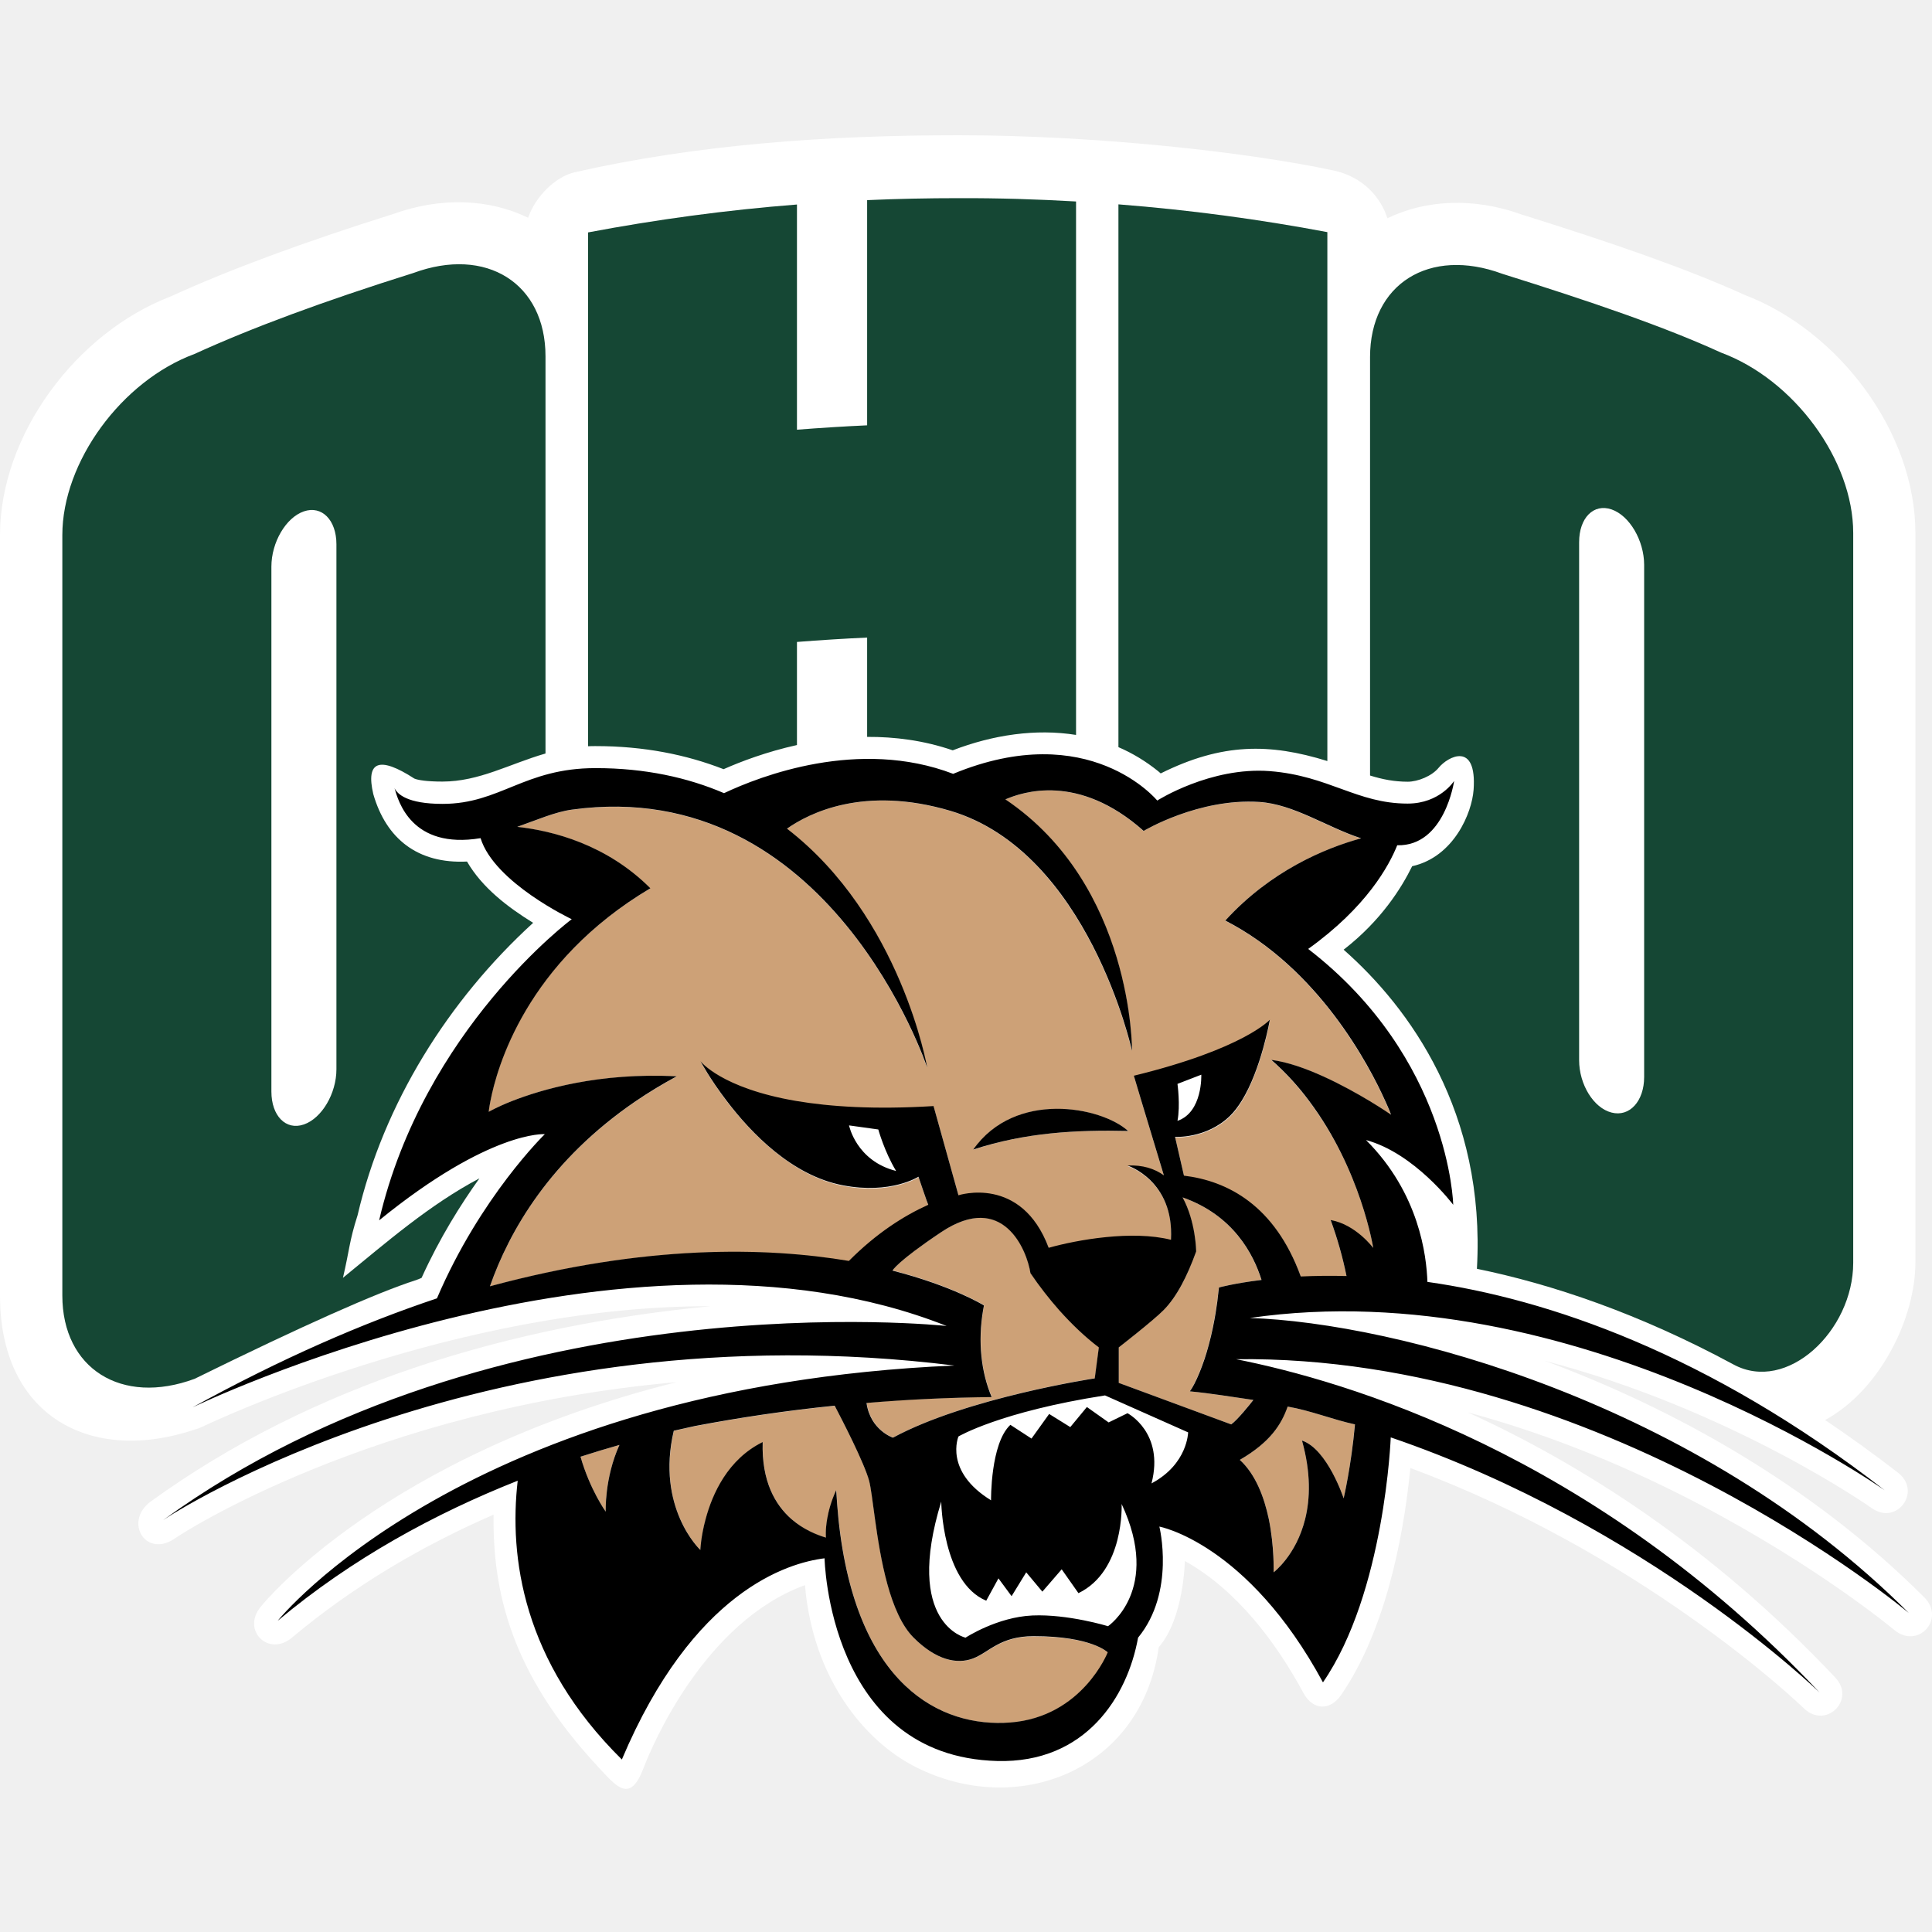
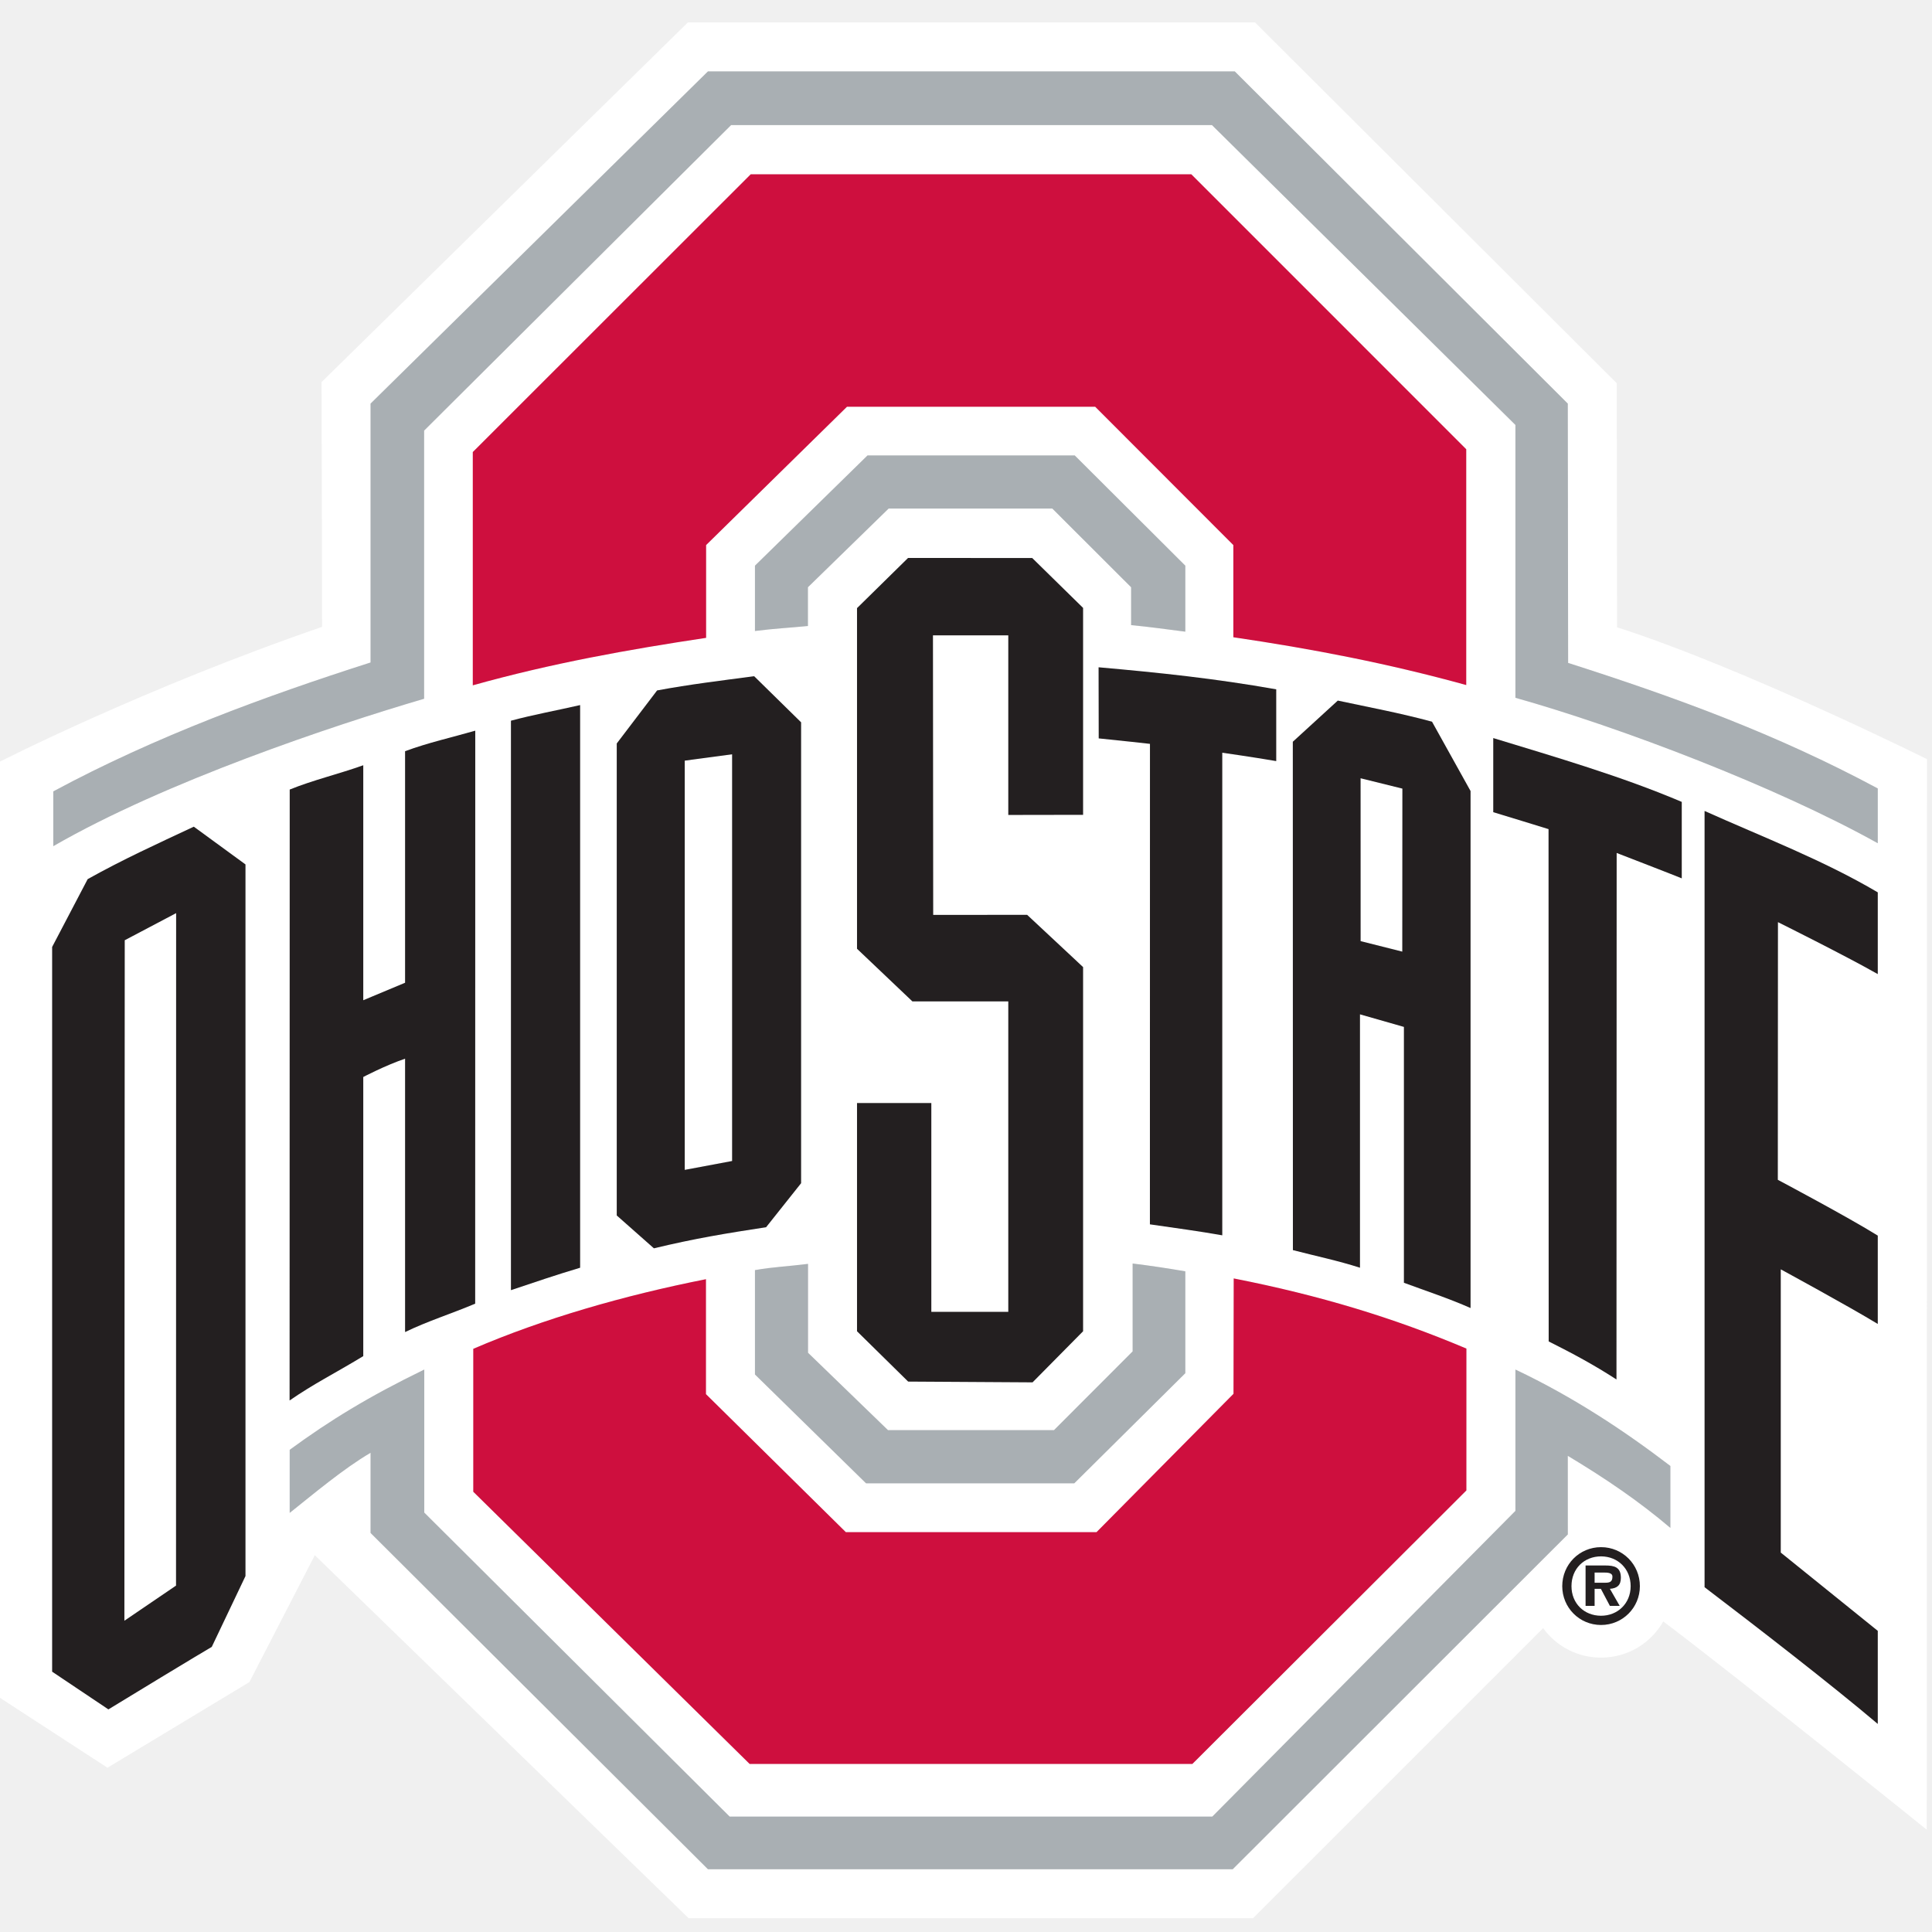
- <svg xmlns="http://www.w3.org/2000/svg" width="200" height="200" viewBox="0 0 200 200" fill="none">
-   <g clip-path="url(#clip0_0_21557)">
-     <path d="M199.203 165.359C187.484 153.641 173.125 145.766 159.891 140.859C179.328 145.953 193.766 156.109 193.766 156.125C196.359 157.953 198.984 154.406 196.484 152.453C193.938 150.484 191.422 148.672 188.937 147C194.687 143.859 198.281 136.391 198.281 130.703V55.188C198.281 44.75 190.359 34.25 180.609 30.531C174.594 27.797 166.922 25.156 157.563 22.219C152.594 20.422 147.625 20.656 143.625 22.594C142.906 20.344 141.031 18.297 138.078 17.656C128.719 15.656 112.922 14 99.25 14C85.516 14 72.125 14.969 59.516 17.828C57.453 18.297 55.406 20.391 54.672 22.547C50.688 20.594 45.688 20.359 40.703 22.156C31.359 25.094 23.672 27.938 17.672 30.688C7.906 34.422 0 45 0 55.406V134.125C0 146.625 9.422 151.641 20.266 147.953C20.469 147.906 20.688 147.828 20.938 147.703C21.766 147.297 47.297 135.156 73.578 135.219C53.094 137.172 32.422 143.219 15.516 155.5C12.797 157.625 15.156 161.422 18.234 159.172C18.578 158.906 38.531 145.859 70.047 143.078C39.656 150.687 27.203 166.047 26.969 166.359C25 168.797 27.812 171.547 30.219 169.531C36.719 164.078 43.875 159.938 51.094 156.797C51 164.719 52.859 173.172 61.891 182.875C63.859 185 65.219 186.719 66.625 183.016C67.484 180.75 72.906 167.891 83.328 164.094C84.156 173.766 89.484 180.203 94.703 182.875C105.266 188.281 118.141 183.344 119.953 170.516C122.563 167.531 122.656 161.594 122.656 161.594C128.031 164.594 132.094 170 134.937 175.266C135.906 177.047 137.672 177.141 138.828 175.469C143.25 169.047 145.234 159.734 146 151.969C157.813 156.359 167.719 162.297 174.813 167.297C182.406 172.625 186.734 176.844 186.734 176.844C189.016 179.062 192.156 175.953 189.984 173.656C177.094 159.984 163.516 151.484 151.938 146.203C160.922 148.625 169.078 152.141 175.875 155.703C188.297 162.203 196.094 168.734 196.094 168.734C198.547 170.766 201.438 167.609 199.203 165.359ZM141.812 36.969C141.812 29.406 147.938 25.547 155.5 28.344C164.719 31.234 172.266 33.812 178.141 36.5C185.703 39.297 191.828 47.625 191.828 55.188V130.719C191.828 137.766 184.969 144.25 179.438 141.25C169.641 135.953 160.641 132.937 152.891 131.344C153.813 115.125 145.891 104.297 139.094 98.312C143 95.281 145.094 91.891 146.187 89.672C150.516 88.703 152.375 84.141 152.547 81.766C152.906 76.703 149.891 78.297 148.922 79.484C148.234 80.328 146.781 80.922 145.734 80.922C144.313 80.922 143.094 80.672 141.828 80.281V36.969H141.812ZM115.781 21.156C123.156 21.734 130.375 22.703 137.406 24.031V78.781C131.422 76.922 126.5 76.906 120.156 80.062L119.906 79.844C118.609 78.797 117.234 77.969 115.781 77.344V21.156ZM60.875 24.062C67.906 22.734 75.125 21.75 82.5 21.172V44.484C84.906 44.297 87.328 44.141 89.766 44.031V20.719C92.906 20.578 96.062 20.516 99.25 20.516C103.344 20.516 107.391 20.641 111.391 20.859V76.078C107.203 75.406 102.766 76.078 98.625 77.672C95.625 76.641 92.609 76.266 89.766 76.281V66C87.328 66.109 84.906 66.266 82.5 66.453V77.125C79.328 77.828 76.672 78.844 74.906 79.625C71.062 78.125 66.672 77.234 61.656 77.234C61.391 77.234 61.141 77.234 60.875 77.25V24.062ZM6.469 134.125V55.406C6.469 47.844 12.594 39.453 20.156 36.656C26.031 33.969 33.578 31.172 42.797 28.281C50.344 25.484 56.484 29.344 56.484 36.906V78.031C52.75 79.109 49.625 80.938 45.812 80.938C44.156 80.938 43.266 80.781 42.906 80.625C39.281 78.266 37.859 78.797 38.656 82.234C39.984 86.844 43.219 89.469 48.359 89.219C49.922 91.922 52.609 93.938 55.203 95.562C46.469 103.531 39.75 114.219 37.031 125.828C36.141 128.563 36.219 129.297 35.516 132.328C40.031 128.656 44.484 124.766 49.641 122.031C47.719 124.719 45.531 128.203 43.656 132.328C43.469 132.406 43.266 132.484 43.078 132.562C38.969 133.844 31.344 137.25 20.156 142.75C12.594 145.547 6.469 141.687 6.469 134.125ZM127.953 140.703C139.141 142.906 164.891 150.328 188.344 175.203C188.344 175.203 170.578 157.906 143.953 148.797C143.953 148.797 143.344 164.859 136.938 174.156C129.125 159.719 120 158.031 120 158.031C120 158.031 121.688 164.781 117.797 169.531C116.703 175.609 112.391 182.531 103.203 182.297C85.734 181.828 85.344 161.312 85.344 161.312C81.562 161.766 71.734 164.672 64.359 182.141C54.078 172 52.672 161.141 53.578 153.281C45.047 156.641 36.453 161.313 28.734 167.781C28.734 167.781 48.156 143.547 98.766 141.344C51.047 135.422 18.344 156.297 16.875 157.328C16.859 157.344 16.844 157.344 16.844 157.359C16.859 157.359 16.859 157.344 16.875 157.328C51.5 132.203 97.969 137.25 97.969 137.25C64.547 124 19.906 145.672 19.906 145.672C29.109 140.609 37.547 136.953 45.203 134.391C49.703 123.859 56.375 117.391 56.375 117.391C56.375 117.391 50.719 116.984 39.219 126.312C43.844 106.531 59.156 95.141 59.156 95.141C59.156 95.141 51.141 91.359 49.719 86.75C42.531 87.938 41.188 82.859 40.812 81.578C41.094 82.172 42.109 83.203 45.781 83.203C51.766 83.203 54.203 79.5 61.625 79.5C66.766 79.5 71.172 80.484 74.922 82.094C78.656 80.328 88.875 76.359 98.641 80.094C112.734 74.266 119.766 82.859 119.766 82.859C119.766 82.859 125.281 79.344 131.422 79.812C137.562 80.281 140.438 83.172 145.688 83.172C149.031 83.172 150.5 80.828 150.5 80.828C150.5 80.828 149.531 87.609 144.609 87.484C143.766 89.609 141.453 93.875 135.391 98.219C150.078 109.547 150.406 124.703 150.406 124.703C150.406 124.703 146.406 119.359 141.375 118C146.891 123.516 147.641 130.031 147.734 132.687C160.094 134.422 176.797 140.062 195.063 154.25C195.063 154.25 162.922 131.547 129.344 136.422C144.328 136.891 175.703 145.094 197.563 166.953C197.594 166.984 165.797 140.234 127.953 140.703Z" fill="white" />
-     <path d="M166.828 115.187C168.687 115.672 170.203 114.015 170.203 111.5V58.453C170.203 55.937 168.703 53.375 166.828 52.734C164.969 52.094 163.469 53.609 163.469 56.125V109.75C163.469 112.281 164.969 114.703 166.828 115.187Z" fill="white" />
-     <path d="M31.453 116.422C33.312 115.781 34.828 113.219 34.828 110.703V56.343C34.828 53.828 33.312 52.297 31.453 52.937C29.594 53.578 28.094 56.14 28.094 58.656V113C28.094 115.547 29.594 117.062 31.453 116.422Z" fill="white" />
-     <path fill-rule="evenodd" clip-rule="evenodd" d="M121.891 112.203L124.359 111.25C124.359 111.25 124.516 115.141 121.891 116.031C122.203 114.422 121.891 112.203 121.891 112.203ZM90.922 116.922L87.891 116.5C87.891 116.5 88.625 120.172 92.766 121.219C91.562 119.234 90.922 116.922 90.922 116.922ZM122.984 148.25L114.375 144.422C103.531 146.094 99.203 148.672 99.203 148.672C99.203 148.672 97.656 152.266 102.578 155.281C102.578 155.281 102.5 149.422 104.578 147.469L106.766 148.891L108.594 146.344L110.781 147.703L112.5 145.625L114.75 147.219L116.703 146.266C116.703 146.266 120.547 148.281 119.187 153.531C122.984 151.547 122.984 148.25 122.984 148.25ZM111.656 164.922C116.437 162.609 116.125 155.687 116.125 155.687C120.266 164.547 114.703 168.344 114.703 168.344C114.703 168.344 110.562 167.078 106.891 167.234C103.219 167.391 99.953 169.531 99.953 169.531C99.953 169.531 93.547 168.094 97.438 155.437C97.438 155.437 97.531 163.797 102.094 165.703L103.359 163.391L104.719 165.234L106.234 162.766L107.906 164.766L109.906 162.453L111.656 164.922Z" fill="white" />
-     <path d="M100.734 171.703C99.062 172.328 96.906 171.859 94.594 169.547C92.109 167.063 91.156 161.313 90.594 157.266C90.344 155.469 90.172 154 89.984 153.297C89.453 151.375 87.172 146.969 86.422 145.531C81.469 146.031 76.625 146.75 71.938 147.641C71.219 147.797 70.5 147.953 69.766 148.125C68.828 152.109 69.5 155.188 70.422 157.266C71.344 159.375 72.516 160.469 72.516 160.469C72.516 160.469 72.562 159.094 73.062 157.266C73.766 154.641 75.359 151.094 78.969 149.297C78.828 153.344 80.266 155.797 81.938 157.266C83.188 158.375 84.562 158.922 85.516 159.188C85.516 159.188 85.438 158.438 85.641 157.266C85.781 156.438 86.047 155.422 86.578 154.281C86.641 155.312 86.703 156.313 86.812 157.266C88.625 174.625 97.469 178.859 104.594 178.328C112.078 177.75 114.719 171.078 114.719 171.078C114.719 171.078 113.047 169.406 107.063 169.406C103.531 169.391 102.422 171.063 100.734 171.703Z" fill="#CDA177" />
-     <path d="M92.453 148.813C100.109 144.672 113.344 142.672 113.344 142.672L113.766 139.469C112.344 138.391 110.953 137.094 109.656 135.609C108.609 134.422 107.609 133.141 106.687 131.781C106.328 129.422 103.891 123.25 97.453 127.531C92.844 130.594 92.406 131.516 92.406 131.516C98.672 133.109 101.875 135.125 101.875 135.125C101.844 135.297 101.813 135.453 101.781 135.625C101.234 138.875 101.578 142.016 102.672 144.609C98.281 144.656 93.969 144.859 89.719 145.203C90.109 148.047 92.453 148.813 92.453 148.813Z" fill="#CDA177" />
-     <path d="M60.094 150.797C61.062 154.219 62.703 156.484 62.703 156.484C62.703 156.484 62.562 153.031 64.125 149.578C62.797 149.953 61.453 150.359 60.094 150.797Z" fill="#CDA177" />
-     <path d="M128.344 151.125C130 152.641 130.875 155.031 131.344 157.25C131.953 160.156 131.844 162.766 131.844 162.766C131.844 162.766 134.172 161.031 135.109 157.25C135.625 155.172 135.719 152.484 134.781 149.125C137.406 150.016 139.094 155.109 139.094 155.109C139.094 155.109 139.875 151.797 140.25 147.453C137.937 146.953 135.672 146.016 133.281 145.609C132.656 147.453 131.5 149.297 128.344 151.125Z" fill="#CDA177" />
-     <path d="M126.063 134.188L126.172 133.281C126.172 133.281 127.734 132.844 130.578 132.5C129.734 129.797 127.641 125.797 122.406 123.953C123.781 126.484 123.813 129.547 123.813 129.547C122.891 132.156 121.797 134.266 120.438 135.625C119.375 136.688 115.797 139.484 115.797 139.484V143.156L127.438 147.453C128.062 147.016 129.375 145.391 129.734 144.922C127.5 144.609 125.438 144.25 123.156 144.031C123.703 143.328 124.563 141.266 125.125 139.188C125.75 136.828 126.047 134.438 126.063 134.188Z" fill="#CDA177" />
-     <path d="M131.594 109.735C134.937 110.141 139.219 112.453 141.781 114C143.125 114.813 143.984 115.406 143.984 115.406C143.984 115.406 143.797 114.891 143.391 114C141.719 110.313 136.484 100.266 126.828 95.313C131.516 90.156 137.125 87.828 140.891 86.797C137.359 85.672 133.938 83.266 130.344 83.031C124.047 82.625 118.375 86.031 118.375 86.031C111.609 80 105.812 82 104.062 82.766C117.297 91.672 117.172 108.797 117.172 108.797C117.172 108.797 112.641 88.203 98.375 83.953C89.422 81.297 83.734 84.188 81.453 85.797C93.281 94.922 95.969 110.531 95.969 110.531C95.969 110.531 85.906 80.156 59.188 83.828C57.453 84.063 55.578 84.891 53.531 85.61C57.219 86.016 62.781 87.422 67.312 91.969C54.422 99.61 51.391 110.578 50.75 114.016C50.609 114.719 50.578 115.11 50.578 115.11C50.578 115.11 51.406 114.625 52.938 114.016C56.047 112.781 62.047 111.016 70.047 111.438C68.516 112.266 67.109 113.141 65.797 114.016C56.938 120.063 52.719 127.438 50.719 133.172C66.875 128.828 79.328 129.11 87.891 130.594C90.75 127.719 93.578 125.922 96.109 124.781C96.078 124.781 95.094 121.875 95.094 121.875C95.094 121.875 92.234 123.719 87.281 122.766C82.062 121.766 77.828 117.391 75.25 114.031C73.5 111.75 72.531 109.922 72.531 109.922C72.531 109.922 74.672 112.688 82.422 114.031C85.922 114.625 90.562 114.938 96.656 114.563L99.234 123.797C99.234 123.797 105.734 121.672 108.578 129.235C111.5 128.406 117.219 127.391 121.234 128.406C121.594 122.25 116.734 120.719 116.734 120.719C118.328 120.641 119.562 121.047 120.5 121.735C120.125 120.5 118.969 116.656 118.172 114.031C117.719 112.531 117.391 111.422 117.391 111.422C128.781 108.641 131.469 105.625 131.469 105.625C131.469 105.625 130.562 110.766 128.547 114.031C128.172 114.625 127.781 115.172 127.328 115.594C124.906 117.938 121.656 117.75 121.656 117.75L122.578 121.766C127.109 122.328 131.984 124.828 134.672 132.203C136.094 132.141 137.672 132.11 139.406 132.156C139 130.219 138.469 128.281 137.766 126.36C140.391 126.828 142.172 129.25 142.172 129.25C142.172 129.25 140.922 121.172 135.547 114.047C134.406 112.5 133.109 111.063 131.594 109.735ZM100.766 119.016C105.094 112.844 114.016 114.578 116.797 117.094C111.375 116.953 106.156 117.235 100.766 119.016Z" fill="#CDA177" />
-     <path d="M127.953 140.703C165.797 140.234 197.594 166.969 197.594 166.969C175.734 145.109 144.359 136.922 129.375 136.438C162.969 131.547 195.094 154.266 195.094 154.266C176.828 140.078 160.125 134.453 147.766 132.703C147.672 130.031 146.938 123.531 141.406 118.016C146.438 119.375 150.437 124.719 150.437 124.719C150.437 124.719 150.109 109.563 135.422 98.234C141.484 93.891 143.797 89.609 144.641 87.5C149.563 87.625 150.531 80.844 150.531 80.844C150.531 80.844 149.062 83.188 145.719 83.188C140.469 83.188 137.578 80.312 131.453 79.828C125.312 79.359 119.797 82.875 119.797 82.875C119.797 82.875 112.766 74.281 98.672 80.109C88.891 76.375 78.688 80.344 74.953 82.109C71.203 80.5 66.797 79.516 61.656 79.516C54.25 79.516 51.797 83.219 45.812 83.219C42.141 83.219 41.125 82.188 40.844 81.594C41.219 82.875 42.562 87.953 49.75 86.766C51.172 91.375 59.188 95.156 59.188 95.156C59.188 95.156 43.859 106.547 39.25 126.328C50.734 116.984 56.406 117.406 56.406 117.406C56.406 117.406 49.734 123.875 45.234 134.406C37.562 136.969 29.141 140.625 19.938 145.688C19.938 145.688 64.578 124.016 98 137.266C98 137.266 51.484 132.219 16.875 157.375C17.641 156.797 50.547 135.375 98.797 141.359C48.172 143.547 28.75 167.781 28.75 167.781C36.469 161.313 45.078 156.656 53.594 153.281C52.688 161.141 54.094 172 64.375 182.141C71.75 164.688 81.562 161.781 85.359 161.313C85.359 161.313 85.75 181.828 103.219 182.297C112.406 182.547 116.719 175.609 117.812 169.531C121.703 164.797 120.016 158.031 120.016 158.031C120.016 158.031 129.141 159.719 136.953 174.156C143.359 164.859 143.969 148.797 143.969 148.797C170.594 157.906 188.359 175.203 188.359 175.203C164.891 150.328 139.141 142.922 127.953 140.703ZM62.703 156.484C62.703 156.484 61.078 154.234 60.094 150.797C61.453 150.359 62.797 149.953 64.125 149.578C62.562 153.031 62.703 156.484 62.703 156.484ZM50.719 133.156C52.719 127.438 56.938 120.047 65.797 114C67.109 113.109 68.516 112.25 70.047 111.422C62.047 111 56.047 112.781 52.953 114C51.422 114.609 50.594 115.094 50.594 115.094C50.594 115.094 50.625 114.703 50.766 114C51.422 110.563 54.453 99.594 67.328 91.953C62.781 87.406 57.219 86 53.547 85.594C55.594 84.875 57.469 84.047 59.203 83.812C85.906 80.141 95.984 110.516 95.984 110.516C95.984 110.516 93.297 94.906 81.469 85.781C83.734 84.188 89.422 81.281 98.391 83.938C112.672 88.188 117.188 108.781 117.188 108.781C117.188 108.781 117.312 91.656 104.078 82.75C105.828 82 111.609 79.984 118.391 86.016C118.391 86.016 124.062 82.609 130.359 83.016C133.953 83.25 137.375 85.641 140.906 86.781C137.141 87.812 131.531 90.156 126.844 95.297C136.5 100.25 141.75 110.297 143.406 113.984C143.812 114.859 144 115.391 144 115.391C144 115.391 143.141 114.797 141.797 113.984C139.25 112.453 134.953 110.141 131.609 109.719C133.109 111.031 134.422 112.484 135.531 113.984C140.891 121.109 142.156 129.188 142.156 129.188C142.156 129.188 140.375 126.766 137.75 126.297C138.453 128.219 139 130.172 139.391 132.094C137.656 132.047 136.078 132.078 134.656 132.141C131.969 124.766 127.078 122.25 122.563 121.703L121.641 117.688C121.641 117.688 124.875 117.891 127.312 115.531C127.766 115.094 128.156 114.563 128.531 113.969C130.562 110.703 131.453 105.563 131.453 105.563C131.453 105.563 128.766 108.578 117.375 111.359C117.375 111.359 117.703 112.469 118.156 113.969C118.953 116.594 120.109 120.453 120.484 121.672C119.531 120.984 118.297 120.578 116.719 120.656C116.719 120.656 121.562 122.188 121.219 128.344C117.203 127.328 111.5 128.344 108.562 129.172C105.719 121.609 99.219 123.734 99.219 123.734L96.641 114.5C90.547 114.875 85.906 114.563 82.406 113.969C74.641 112.641 72.516 109.859 72.516 109.859C72.516 109.859 73.484 111.688 75.234 113.969C77.797 117.344 82.031 121.719 87.266 122.703C92.219 123.656 95.078 121.813 95.078 121.813C95.078 121.813 96.062 124.719 96.094 124.719C93.562 125.859 90.734 127.656 87.875 130.531C79.312 129.094 66.859 128.797 50.719 133.156ZM121.891 112.203L124.359 111.25C124.359 111.25 124.516 115.141 121.891 116.031C122.203 114.422 121.891 112.203 121.891 112.203ZM92.766 121.219C88.625 120.172 87.891 116.5 87.891 116.5L90.922 116.922C90.922 116.922 91.562 119.234 92.766 121.219ZM102.656 144.625C101.562 142.031 101.219 138.891 101.766 135.641C101.797 135.469 101.828 135.313 101.859 135.141C101.859 135.141 98.672 133.141 92.391 131.531C92.391 131.531 92.828 130.625 97.438 127.547C103.859 123.266 106.313 129.438 106.672 131.797C107.594 133.156 108.594 134.438 109.641 135.625C110.953 137.094 112.328 138.406 113.75 139.484L113.328 142.688C113.328 142.688 100.094 144.688 92.438 148.828C92.438 148.828 90.094 148.047 89.703 145.234C93.953 144.875 98.266 144.672 102.656 144.625ZM104.578 178.313C97.469 178.859 88.609 174.609 86.797 157.25C86.703 156.297 86.625 155.297 86.562 154.266C86.031 155.406 85.766 156.438 85.625 157.25C85.422 158.438 85.5 159.172 85.5 159.172C84.562 158.891 83.172 158.344 81.922 157.25C80.25 155.781 78.828 153.344 78.953 149.281C75.344 151.063 73.75 154.625 73.047 157.25C72.547 159.078 72.5 160.453 72.5 160.453C72.5 160.453 71.328 159.359 70.406 157.25C69.5 155.172 68.812 152.094 69.75 148.109C70.484 147.938 71.203 147.781 71.922 147.625C76.609 146.734 81.453 146.016 86.406 145.516C87.156 146.953 89.438 151.359 89.969 153.281C90.156 153.984 90.328 155.453 90.578 157.25C91.141 161.313 92.094 167.047 94.578 169.531C96.891 171.844 99.047 172.313 100.719 171.688C102.406 171.047 103.5 169.375 107.016 169.375C113 169.375 114.672 171.047 114.672 171.047C114.672 171.047 112.062 177.734 104.578 178.313ZM114.703 168.344C114.703 168.344 110.562 167.078 106.891 167.234C103.219 167.391 99.953 169.531 99.953 169.531C99.953 169.531 93.547 168.094 97.438 155.438C97.438 155.438 97.531 163.797 102.094 165.703L103.359 163.391L104.719 165.234L106.234 162.766L107.906 164.766L109.906 162.453L111.641 164.922C116.422 162.609 116.109 155.688 116.109 155.688C120.266 164.563 114.703 168.344 114.703 168.344ZM119.203 153.563C120.563 148.297 116.719 146.297 116.719 146.297L114.766 147.25L112.516 145.656L110.797 147.734L108.609 146.375L106.781 148.922L104.594 147.5C102.516 149.438 102.594 155.313 102.594 155.313C97.688 152.297 99.219 148.703 99.219 148.703C99.219 148.703 103.531 146.141 114.391 144.453L123 148.281C122.984 148.25 122.984 151.547 119.203 153.563ZM127.453 147.453L115.813 143.156V139.484C115.813 139.484 119.391 136.703 120.453 135.625C121.797 134.266 122.891 132.156 123.828 129.547C123.828 129.547 123.797 126.469 122.422 123.953C127.656 125.797 129.75 129.797 130.594 132.5C127.75 132.844 126.187 133.281 126.187 133.281L126.078 134.188C126.063 134.438 125.781 136.828 125.141 139.188C124.594 141.281 123.719 143.328 123.172 144.031C125.469 144.25 127.531 144.609 129.75 144.922C129.391 145.391 128.078 147.016 127.453 147.453ZM139.094 155.109C139.094 155.109 137.422 150.016 134.781 149.125C135.719 152.484 135.625 155.172 135.109 157.25C134.172 161.031 131.844 162.766 131.844 162.766C131.844 162.766 131.937 160.156 131.344 157.25C130.875 155.031 130 152.641 128.344 151.125C131.5 149.297 132.656 147.453 133.297 145.609C135.672 146.016 137.953 146.953 140.266 147.453C139.875 151.797 139.094 155.109 139.094 155.109Z" fill="black" />
-     <path d="M116.781 117.078C114.016 114.562 105.094 112.828 100.75 119C106.156 117.234 111.375 116.953 116.781 117.078Z" fill="black" />
-     <path fill-rule="evenodd" clip-rule="evenodd" d="M37.016 125.797C39.719 114.203 46.438 103.515 55.188 95.531C52.578 93.922 49.906 91.891 48.344 89.187C43.219 89.437 39.969 86.812 38.641 82.203C37.844 78.781 39.266 78.25 42.891 80.594C43.25 80.75 44.156 80.906 45.797 80.906C49.609 80.906 52.734 79.078 56.469 78V36.891C56.469 29.328 50.344 25.469 42.781 28.265C33.562 31.156 26.016 33.953 20.141 36.641C12.578 39.437 6.453 47.828 6.453 55.391V134.109C6.453 141.672 12.578 145.531 20.141 142.734C31.328 137.234 38.969 133.828 43.062 132.515C43.266 132.437 43.453 132.375 43.641 132.281C45.516 128.14 47.703 124.672 49.625 121.984C44.453 124.719 40 128.609 35.5 132.281C36.203 129.265 36.141 128.547 37.016 125.797ZM31.453 52.937C29.594 53.578 28.094 56.141 28.094 58.656V113C28.094 115.515 29.594 117.047 31.453 116.406C33.312 115.765 34.828 113.203 34.828 110.687V56.344C34.828 53.828 33.312 52.297 31.453 52.937ZM111.391 20.859V76.078C107.203 75.406 102.766 76.078 98.625 77.672C95.625 76.641 92.609 76.266 89.766 76.281V66C87.328 66.109 84.906 66.266 82.5 66.453V77.125C79.328 77.828 76.672 78.844 74.906 79.625C71.062 78.125 66.672 77.234 61.656 77.234C61.391 77.234 61.141 77.234 60.875 77.25V24.062C67.906 22.734 75.125 21.75 82.5 21.172V44.484C84.906 44.297 87.328 44.141 89.766 44.031V20.719C92.906 20.578 96.062 20.515 99.25 20.515C103.344 20.5 107.391 20.625 111.391 20.859ZM137.406 24.031V78.781C131.422 76.922 126.5 76.906 120.156 80.062L119.906 79.844C118.609 78.797 117.234 77.969 115.781 77.344V21.156C123.156 21.734 130.375 22.703 137.406 24.031ZM152.891 131.344C153.813 115.125 145.891 104.297 139.094 98.312C143 95.281 145.094 91.891 146.187 89.672C150.516 88.703 152.375 84.141 152.547 81.766C152.906 76.703 149.891 78.297 148.922 79.484C148.234 80.328 146.781 80.922 145.734 80.922C144.313 80.922 143.094 80.672 141.828 80.281V36.969C141.828 29.406 147.953 25.547 155.516 28.344C164.734 31.234 172.281 33.812 178.156 36.5C185.719 39.297 191.844 47.625 191.844 55.187V130.719C191.844 137.765 184.984 144.25 179.453 141.25C169.641 135.953 160.641 132.937 152.891 131.344ZM166.828 52.734C164.969 52.094 163.469 53.609 163.469 56.125V109.75C163.469 112.265 164.969 114.703 166.828 115.172C168.687 115.656 170.203 114 170.203 111.484V58.453C170.187 55.937 168.687 53.375 166.828 52.734Z" fill="#154734" />
+ <svg xmlns="http://www.w3.org/2000/svg" width="200px" height="200px" viewBox="0 0 200 200" version="1.1">
+   <g id="ohio-st" stroke="none" stroke-width="1" fill="none" fill-rule="evenodd">
+     <g id="ohio-st_BGD">
+       <g id="ohio-st" transform="translate(0, 2)">
+         <g id="g10" transform="translate(99.94717, 98.3159) scale(-1, 1) rotate(-180) translate(-99.94717, -98.3159) translate(0, 0.059171)" fill-rule="nonzero">
+           <g id="g12">
+             <path d="M165.975,35.784 L165.072,35.784 L165.072,34.729 L166.188,34.729 C166.655,34.729 166.919,34.83 166.919,35.358 C166.919,35.784 166.381,35.784 165.975,35.784" id="path14" fill="#FFFFFF" />
+             <path d="M165.742,37.458 C163.987,37.458 162.678,36.179 162.678,34.374 C162.678,32.588 163.987,31.31 165.742,31.31 C167.467,31.31 168.805,32.588 168.805,34.374 C168.805,36.179 167.467,37.458 165.742,37.458 L165.742,37.458 Z M167.669,32.335 L166.655,32.335 L165.722,34.1 L165.072,34.1 L165.072,32.335 L164.139,32.335 L164.139,36.514 L166.168,36.514 C167.132,36.514 167.791,36.341 167.791,35.236 C167.791,34.465 167.396,34.15 166.655,34.1 L167.669,32.335 L167.669,32.335 Z" id="path16" fill="#FFFFFF" />
+             <polyline id="path18" fill="#FFFFFF" points="140.85 101.147 145.164 100.06 145.174 116.937 140.846 118.008 140.85 101.147" />
+             <path d="M167.399,133.635 L167.366,158.9 L129.919,196.254 L71.212,196.254 L33.291,159.023 L33.343,133.679 C14.886,127.329 0,119.731 0,119.731 L0,22.813 L11.125,15.579 L25.818,24.445 L32.59,37.578 L71.285,0 L129.711,0 L159.747,30.028 C161.085,28.179 163.261,26.976 165.742,26.976 C168.513,26.976 170.913,28.486 172.181,30.724 C180.121,24.738 199.458,9.163 199.458,9.163 L199.481,119.986 C199.481,119.986 180.424,129.462 167.399,133.635 Z M25.411,35.417 L21.921,28.087 C21.338,27.765 12.195,22.226 11.222,21.618 L5.398,25.521 L5.398,100.543 L9.077,107.565 C12.688,109.586 16.297,111.233 20.063,112.994 L25.411,109.088 L25.411,35.417 Z M41.934,96.839 L41.934,120.808 C44.35,121.702 46.77,122.23 49.199,122.933 L49.19,63.618 C46.728,62.576 44.287,61.819 41.934,60.679 L41.934,88.979 C39.847,88.266 37.605,87.083 37.605,87.083 L37.605,58.187 C34.52,56.318 32.543,55.367 29.979,53.597 L29.992,116.838 C32.405,117.82 35.162,118.473 37.605,119.353 L37.605,95.028 L41.934,96.839 Z M73.081,66.151 L73.081,54.252 L87.563,39.963 L113.509,39.963 L127.692,54.286 L127.713,66.23 C136.582,64.487 144.257,62.163 151.802,58.968 L151.799,44.281 L123.433,15.969 L77.603,15.969 L48.993,44.148 L48.993,58.943 C56.164,62.034 64.537,64.46 73.081,66.151 Z M52.893,65.015 L52.893,123.965 C55.23,124.592 57.715,125.045 60.054,125.582 L60.054,67.338 C57.434,66.555 55.252,65.807 52.893,65.015 Z M91.925,50.524 L109.106,50.524 L117.25,58.678 L117.25,67.774 C119.243,67.527 120.752,67.298 122.703,66.965 L122.703,56.419 L111.208,45.019 L89.655,45.019 L78.153,56.288 L78.153,67.091 C80.103,67.433 81.654,67.48 83.647,67.737 L83.647,58.535 L91.925,50.524 Z M104.378,62.77 L104.378,94.909 L94.452,94.909 L88.718,100.358 L88.718,135.618 L94.001,140.811 L106.852,140.809 L112.12,135.642 L112.12,114.223 L104.378,114.21 L104.378,132.8 L96.579,132.8 L96.603,103.862 L106.33,103.869 L112.12,98.46 L112.12,60.762 L106.89,55.473 L94.013,55.552 L88.718,60.762 L88.718,84.387 L96.41,84.387 L96.41,62.77 L104.378,62.77 Z M119.038,71.83 L119.044,121.569 C119.044,121.569 115.838,121.931 113.739,122.135 L113.726,129.495 C120.104,128.93 125.769,128.335 132.114,127.213 L132.114,119.785 C129.451,120.24 126.528,120.651 126.528,120.651 L126.528,70.694 C124.15,71.116 121.655,71.451 119.038,71.83 Z M122.703,133.182 C120.72,133.431 119.053,133.676 117.092,133.86 L117.092,137.78 L108.937,145.925 L91.989,145.925 L83.636,137.78 L83.636,133.769 C81.674,133.578 80.135,133.506 78.153,133.251 L78.153,140.015 L89.806,151.427 L111.257,151.427 L122.703,140.015 L122.703,133.182 Z M82.929,123.799 L82.929,76.088 L79.307,71.532 C75.176,70.898 71.972,70.377 67.693,69.347 L63.846,72.749 L63.846,121.608 L68.023,127.098 C71.385,127.726 74.737,128.128 78.069,128.571 L82.929,123.799 Z M145.333,65.781 L145.333,92.268 L140.784,93.569 L140.784,67.339 C138.509,68.071 136.193,68.551 133.841,69.162 L133.832,121.787 L138.489,126.048 C141.88,125.322 144.853,124.778 148.241,123.864 L152.231,116.686 L152.231,63.166 C149.983,64.161 147.683,64.913 145.333,65.781 L145.333,65.781 Z M151.784,127.657 C143.592,129.919 135.773,131.412 127.676,132.605 L127.676,142.147 L113.374,156.466 L87.68,156.466 L73.096,142.147 L73.096,132.543 C64.994,131.323 57.131,129.918 48.943,127.629 L48.943,151.777 L77.714,180.53 L123.323,180.53 L151.784,152.068 L151.784,127.657 Z M165.742,30.356 C163.5,30.356 161.724,32.152 161.724,34.374 C161.724,36.616 163.5,38.411 165.742,38.411 C167.974,38.411 169.759,36.616 169.759,34.374 C169.759,32.152 167.974,30.356 165.742,30.356 Z M172.917,40.404 C169.693,43.144 166.217,45.513 162.297,47.866 L162.3,39.73 L127.611,5.07 L73.286,5.07 L38.361,39.882 L38.361,48.18 C35.559,46.539 32.478,43.938 29.989,41.958 L29.989,48.489 C34.123,51.516 38.157,53.996 43.921,56.797 L43.921,41.99 L75.532,10.521 L125.498,10.521 L156.876,42.167 L156.876,56.797 C162.899,53.945 168.195,50.426 172.917,46.816 L172.917,40.404 Z M174.095,107.646 C173.638,107.848 167.356,110.275 167.356,110.275 L167.336,55.771 C165.059,57.247 162.859,58.438 160.319,59.709 L160.305,112.742 C160.305,112.742 155.12,114.342 154.582,114.496 L154.582,122.168 C161.023,120.199 167.835,118.221 174.095,115.56 L174.095,107.646 Z M194.386,97.736 C190.859,99.733 184.052,103.114 184.052,103.114 L184.038,76.44 C184.038,76.44 191.362,72.552 194.386,70.662 L194.386,61.518 C191.285,63.402 184.343,67.172 184.343,67.172 L184.343,37.85 C184.343,37.85 191.102,32.406 194.386,29.747 L194.386,20.112 C189.573,24.193 181.695,30.282 176.457,34.265 L176.457,114.622 C182.459,111.929 188.725,109.543 194.386,106.195 L194.386,97.736 Z M194.386,111.281 C183.921,117.118 167.742,123.286 156.876,126.338 L156.876,154.583 L125.463,185.622 L75.681,185.622 L43.905,153.998 L43.905,126.239 C34.488,123.471 17.134,117.68 5.517,110.977 L5.517,116.648 C16.082,122.339 27.457,126.504 38.361,129.993 L38.361,156.793 L73.286,191.183 L127.822,191.183 L162.297,156.793 L162.332,129.948 C173.455,126.391 183.857,122.603 194.386,116.953 L194.386,111.281 L194.386,111.281 Z" id="path20" fill="#FFFFFF" />
+             <polyline id="path22" fill="#FFFFFF" points="70.883 77.467 75.788 78.386 75.788 120.49 70.883 119.831 70.883 77.467" />
+             <polyline id="path24" fill="#FFFFFF" points="12.877 30.794 18.223 34.431 18.233 104.046 12.912 101.24 12.877 30.794" />
+             <path d="M78.153,67.091 L78.153,56.288 L89.655,45.019 L111.208,45.019 L122.703,56.419 L122.703,66.965 C120.752,67.298 119.243,67.527 117.25,67.774 L117.25,58.678 L109.106,50.524 L91.925,50.524 L83.647,58.535 L83.647,67.737 C81.654,67.48 80.103,67.433 78.153,67.091" id="path26" fill="#A9AFB3" />
+             <path d="M89.806,151.427 L78.153,140.015 L78.153,133.251 C80.135,133.506 81.674,133.578 83.636,133.769 L83.636,137.78 L91.989,145.925 L108.937,145.925 L117.092,137.78 L117.092,133.86 C119.053,133.676 120.72,133.431 122.703,133.182 L122.703,140.015 L111.257,151.427 L89.806,151.427" id="path28" fill="#A9AFB3" />
+             <path d="M162.297,156.793 L127.822,191.183 L73.286,191.183 L38.361,156.793 L38.361,129.993 C27.457,126.504 16.082,122.339 5.517,116.648 L5.517,110.977 C17.134,117.68 34.488,123.471 43.905,126.239 L43.905,153.998 L75.681,185.622 L125.463,185.622 L156.876,154.583 L156.876,126.338 C167.742,123.286 183.921,117.118 194.386,111.281 L194.386,116.953 C183.857,122.603 173.455,126.391 162.332,129.948 L162.297,156.793" id="path30" fill="#A9AFB3" />
+             <path d="M156.876,42.167 L125.498,10.521 L75.532,10.521 L43.921,41.99 L43.921,56.797 C38.157,53.996 34.123,51.516 29.989,48.489 L29.989,41.958 C32.478,43.938 35.559,46.539 38.361,48.18 L38.361,39.882 L73.286,5.07 L127.611,5.07 L162.3,39.73 L162.297,47.866 C166.217,45.513 169.693,43.144 172.917,40.404 L172.917,46.816 C168.195,50.426 162.899,53.945 156.876,56.797 L156.876,42.167" id="path32" fill="#A9AFB3" />
+             <path d="M77.714,180.53 L48.943,151.777 L48.943,127.629 C57.131,129.918 64.994,131.323 73.096,132.543 L73.096,142.147 L87.68,156.466 L113.374,156.466 L127.676,142.147 L127.676,132.605 C135.773,131.412 143.592,129.919 151.784,127.657 L151.784,152.068 L123.323,180.53 L77.714,180.53" id="path34" fill="#CE0F3E" />
+             <path d="M48.993,44.148 L77.603,15.969 L123.433,15.969 L151.799,44.281 L151.802,58.968 C144.257,62.163 136.582,64.487 127.713,66.23 L127.692,54.286 L113.509,39.963 L87.563,39.963 L73.081,54.252 L73.081,66.151 C64.537,64.46 56.164,62.034 48.993,58.943 L48.993,44.148" id="path36" fill="#CE0F3E" />
+             <path d="M165.742,38.411 C163.5,38.411 161.724,36.616 161.724,34.374 C161.724,32.152 163.5,30.356 165.742,30.356 C167.974,30.356 169.759,32.152 169.759,34.374 C169.759,36.616 167.974,38.411 165.742,38.411 Z M165.742,31.31 C163.987,31.31 162.678,32.588 162.678,34.374 C162.678,36.179 163.987,37.458 165.742,37.458 C167.467,37.458 168.805,36.179 168.805,34.374 C168.805,32.588 167.467,31.31 165.742,31.31 L165.742,31.31 Z" id="path38" fill="#231F20" />
+             <path d="M167.791,35.236 C167.791,36.341 167.132,36.514 166.168,36.514 L164.139,36.514 L164.139,32.335 L165.072,32.335 L165.072,34.1 L165.722,34.1 L166.655,32.335 L167.669,32.335 L166.655,34.1 C167.396,34.15 167.791,34.465 167.791,35.236 Z M166.188,34.729 L165.072,34.729 L165.072,35.784 L165.975,35.784 C166.381,35.784 166.919,35.784 166.919,35.358 C166.919,34.83 166.655,34.729 166.188,34.729 L166.188,34.729 Z" id="path40" fill="#231F20" />
+             <path d="M176.457,34.265 C181.695,30.282 189.573,24.193 194.386,20.112 L194.386,29.747 C191.102,32.406 184.343,37.85 184.343,37.85 L184.343,67.172 C184.343,67.172 191.285,63.402 194.386,61.518 L194.386,70.662 C191.362,72.552 184.038,76.44 184.038,76.44 L184.052,103.114 C184.052,103.114 190.859,99.733 194.386,97.736 L194.386,106.195 C188.725,109.543 182.459,111.929 176.457,114.622 L176.457,34.265" id="path42" fill="#231F20" />
+             <path d="M29.992,116.838 L29.979,53.597 C32.543,55.367 34.52,56.318 37.605,58.187 L37.605,87.083 C37.605,87.083 39.847,88.266 41.934,88.979 L41.934,60.679 C44.287,61.819 46.728,62.576 49.19,63.618 L49.199,122.933 C46.77,122.23 44.35,121.702 41.934,120.808 L41.934,96.839 L37.605,95.028 L37.605,119.353 C35.162,118.473 32.405,117.82 29.992,116.838" id="path44" fill="#231F20" />
+             <path d="M152.231,116.686 L148.241,123.864 C144.853,124.778 141.88,125.322 138.489,126.048 L133.832,121.787 L133.841,69.162 C136.193,68.551 138.509,68.071 140.784,67.339 L140.784,93.569 L145.333,92.268 L145.333,65.781 C147.683,64.913 149.983,64.161 152.231,63.166 L152.231,116.686 Z M145.164,100.06 L140.85,101.147 L140.846,118.008 L145.174,116.937 L145.164,100.06 L145.164,100.06 Z" id="path46" fill="#231F20" />
+             <path d="M68.023,127.098 L63.846,121.608 L63.846,72.749 L67.693,69.347 C71.972,70.377 75.176,70.898 79.307,71.532 L82.929,76.088 L82.929,123.799 L78.069,128.571 C74.737,128.128 71.385,127.726 68.023,127.098 Z M75.788,78.386 L70.883,77.467 L70.883,119.831 L75.788,120.49 L75.788,78.386 L75.788,78.386 Z" id="path48" fill="#231F20" />
+             <path d="M126.528,120.651 C126.528,120.651 129.451,120.24 132.114,119.785 L132.114,127.213 C125.769,128.335 120.104,128.93 113.726,129.495 L113.739,122.135 C115.838,121.931 119.044,121.569 119.044,121.569 L119.038,71.83 C121.655,71.451 124.15,71.116 126.528,70.694 L126.528,120.651" id="path50" fill="#231F20" />
+             <path d="M154.582,114.496 C155.12,114.342 160.305,112.742 160.305,112.742 L160.319,59.709 C162.859,58.438 165.059,57.247 167.336,55.771 L167.356,110.275 C167.356,110.275 173.638,107.848 174.095,107.646 L174.095,115.56 C167.835,118.221 161.023,120.199 154.582,122.168 L154.582,114.496" id="path52" fill="#231F20" />
+             <path d="M52.893,123.965 L52.893,65.015 C55.252,65.807 57.434,66.555 60.054,67.338 L60.054,125.582 C57.715,125.045 55.23,124.592 52.893,123.965" id="path54" fill="#231F20" />
+             <polyline id="path56" fill="#231F20" points="88.718 84.387 88.718 60.762 94.013 55.552 106.89 55.473 112.12 60.762 112.12 98.46 106.33 103.869 96.603 103.862 96.579 132.8 104.378 132.8 104.378 114.21 112.12 114.223 112.12 135.642 106.852 140.809 94.001 140.811 88.718 135.618 88.718 100.358 94.452 94.909 104.378 94.909 104.378 62.77 96.41 62.77 96.41 84.387 88.718 84.387" />
+             <path d="M9.077,107.565 L5.398,100.543 L5.398,25.521 L11.222,21.618 C12.195,22.226 21.338,27.765 21.921,28.087 L25.411,35.417 L25.411,109.088 L20.063,112.994 C16.297,111.233 12.688,109.586 9.077,107.565 Z M18.223,34.431 L12.877,30.794 L12.912,101.24 L18.233,104.046 L18.223,34.431 L18.223,34.431 Z" id="path58" fill="#231F20" />
+           </g>
+         </g>
+       </g>
+     </g>
  </g>
-   <defs>
-     <clipPath id="clip0_0_21557">
-       <rect width="200" height="171.188" fill="white" transform="translate(0 14)" />
-     </clipPath>
-   </defs>
</svg>
